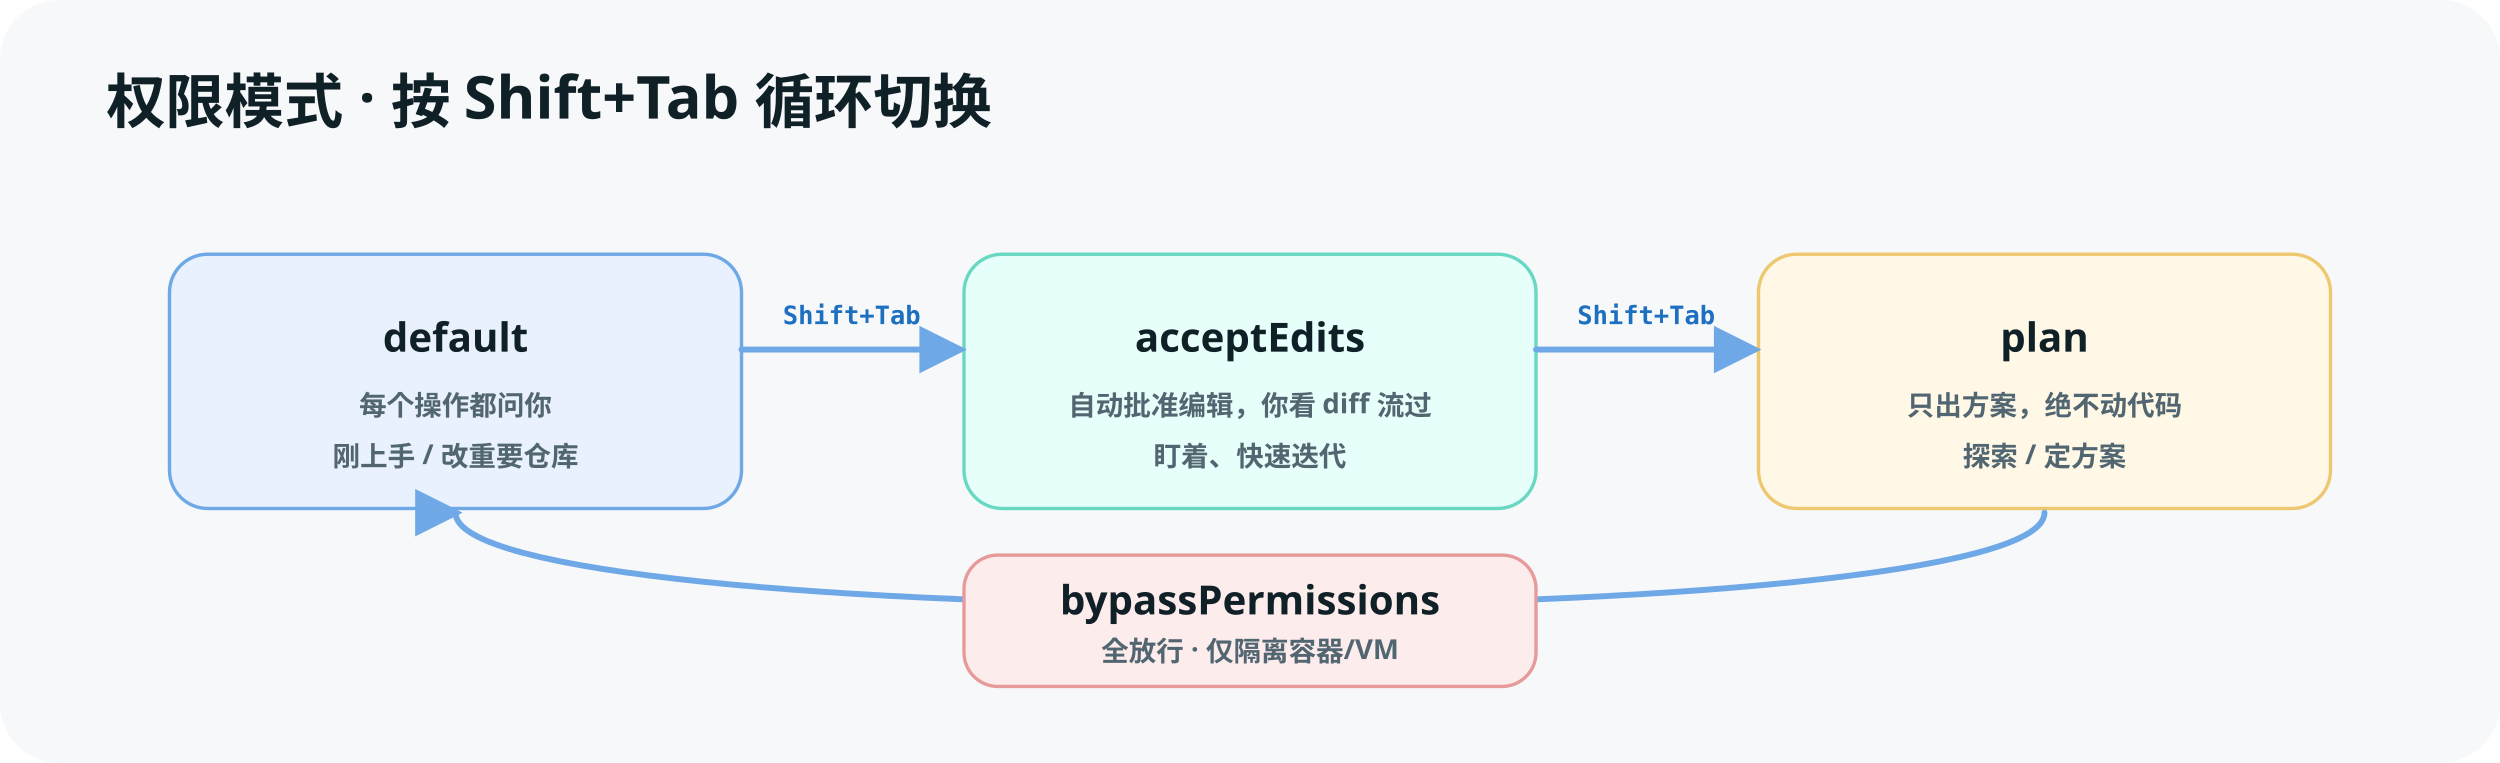
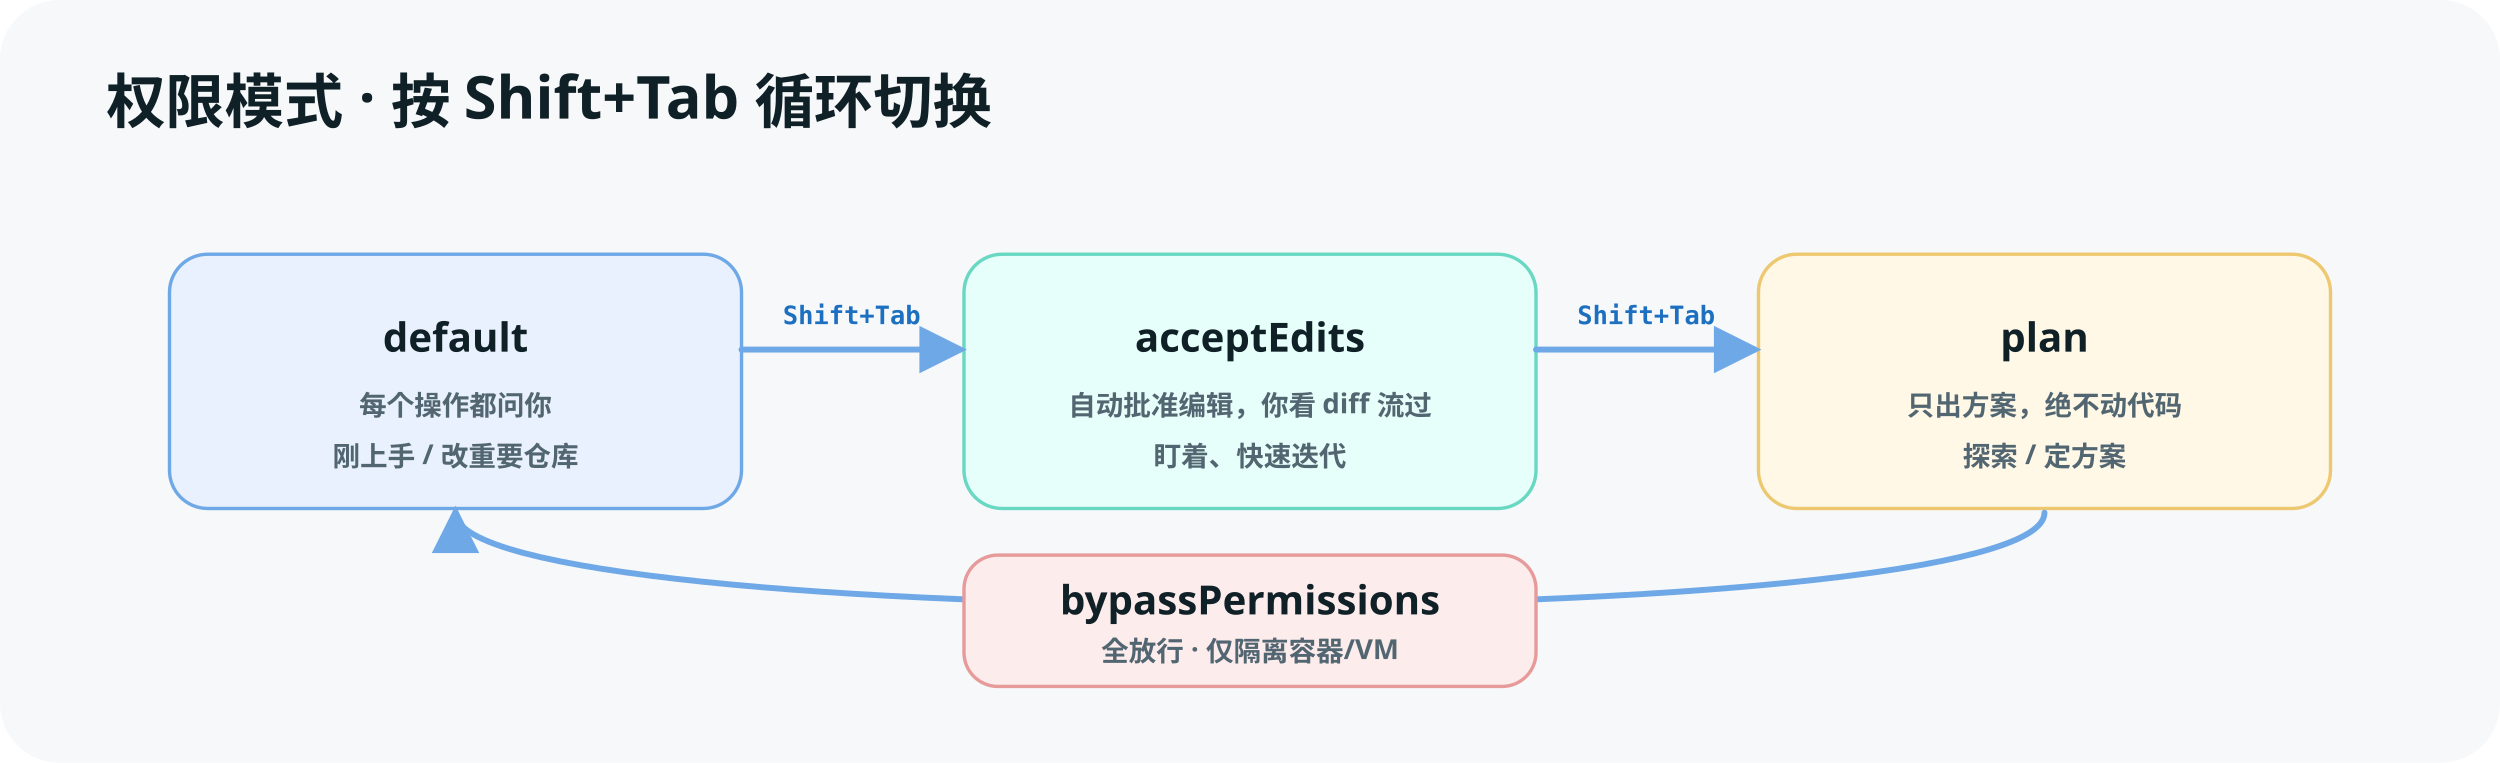
<svg xmlns="http://www.w3.org/2000/svg" width="1180" height="360" viewBox="0 0 1180 360" role="img" aria-labelledby="t d">
  <defs>
    <style>
      .title{font:800 28px ui-sans-serif,system-ui,sans-serif;fill:#102027}
      .head{font:800 19px ui-sans-serif,system-ui,sans-serif;fill:#102027}
      .small{font:600 13px ui-sans-serif,system-ui,sans-serif;fill:#526672}
      .key{font:700 12px ui-monospace,SFMono-Regular,Menlo,Consolas,monospace;fill:#1d6fc0}
      .blue{fill:#e8f1fd;stroke:#6fa8e6;stroke-width:1.6}
      .teal{fill:#e6fffa;stroke:#68d8c2;stroke-width:1.6}
      .amber{fill:#fff8e6;stroke:#edc870;stroke-width:1.6}
      .red{fill:#fdecec;stroke:#e69a9a;stroke-width:1.6}
      .line{stroke:#6fa8e6;stroke-width:2.8;fill:none;stroke-linecap:round}
    </style>
-     <marker id="ar" viewBox="0 0 10 10" refX="8.5" refY="5" markerWidth="8" markerHeight="8" orient="auto-start-end">
+     <marker id="ar" viewBox="0 0 10 10" refX="8.5" refY="5" markerWidth="8" markerHeight="8" orient="auto">
      <path d="M0 0 L10 5 L0 10 z" fill="#6fa8e6" />
    </marker>
  </defs>
  <rect width="1180" height="360" rx="28" fill="#f6f8fa" />
  <text x="50" y="58" class="title">权限模式 · 按 Shift+Tab 循环切换</text>
  <rect x="80" y="120" width="270" height="120" rx="18" class="blue" />
  <text x="215" y="166" text-anchor="middle" class="head">default</text>
  <text x="215" y="196" text-anchor="middle" class="small">每个操作都问你</text>
  <text x="215" y="220" text-anchor="middle" class="small">刚上手 / 改重要仓库</text>
  <rect x="455" y="120" width="270" height="120" rx="18" class="teal" />
  <text x="590" y="166" text-anchor="middle" class="head">acceptEdits</text>
  <text x="590" y="196" text-anchor="middle" class="small">自动批准编辑，你看 diff 流过</text>
  <text x="590" y="220" text-anchor="middle" class="small">盯着、快速迭代</text>
  <rect x="830" y="120" width="270" height="120" rx="18" class="amber" />
  <text x="965" y="166" text-anchor="middle" class="head">plan</text>
  <text x="965" y="196" text-anchor="middle" class="small">只出方案，绝不动代码</text>
  <text x="965" y="220" text-anchor="middle" class="small">探索 / 定方案</text>
  <path d="M350 165 H453" class="line" marker-end="url(#ar)" />
  <text x="402" y="153" text-anchor="middle" class="key">Shift+Tab</text>
  <path d="M725 165 H828" class="line" marker-end="url(#ar)" />
  <text x="777" y="153" text-anchor="middle" class="key">Shift+Tab</text>
  <path d="M965 242 C 965 300, 215 300, 215 242" class="line" marker-end="url(#ar)" />
  <text x="590" y="318" text-anchor="middle" class="key">Shift+Tab（回到 default）</text>
  <rect x="455" y="262" width="270" height="62" rx="16" class="red" />
  <text x="590" y="290" text-anchor="middle" class="head">bypassPermissions</text>
  <text x="590" y="312" text-anchor="middle" class="small">全放行 · 仅隔离容器/VM</text>
</svg>
